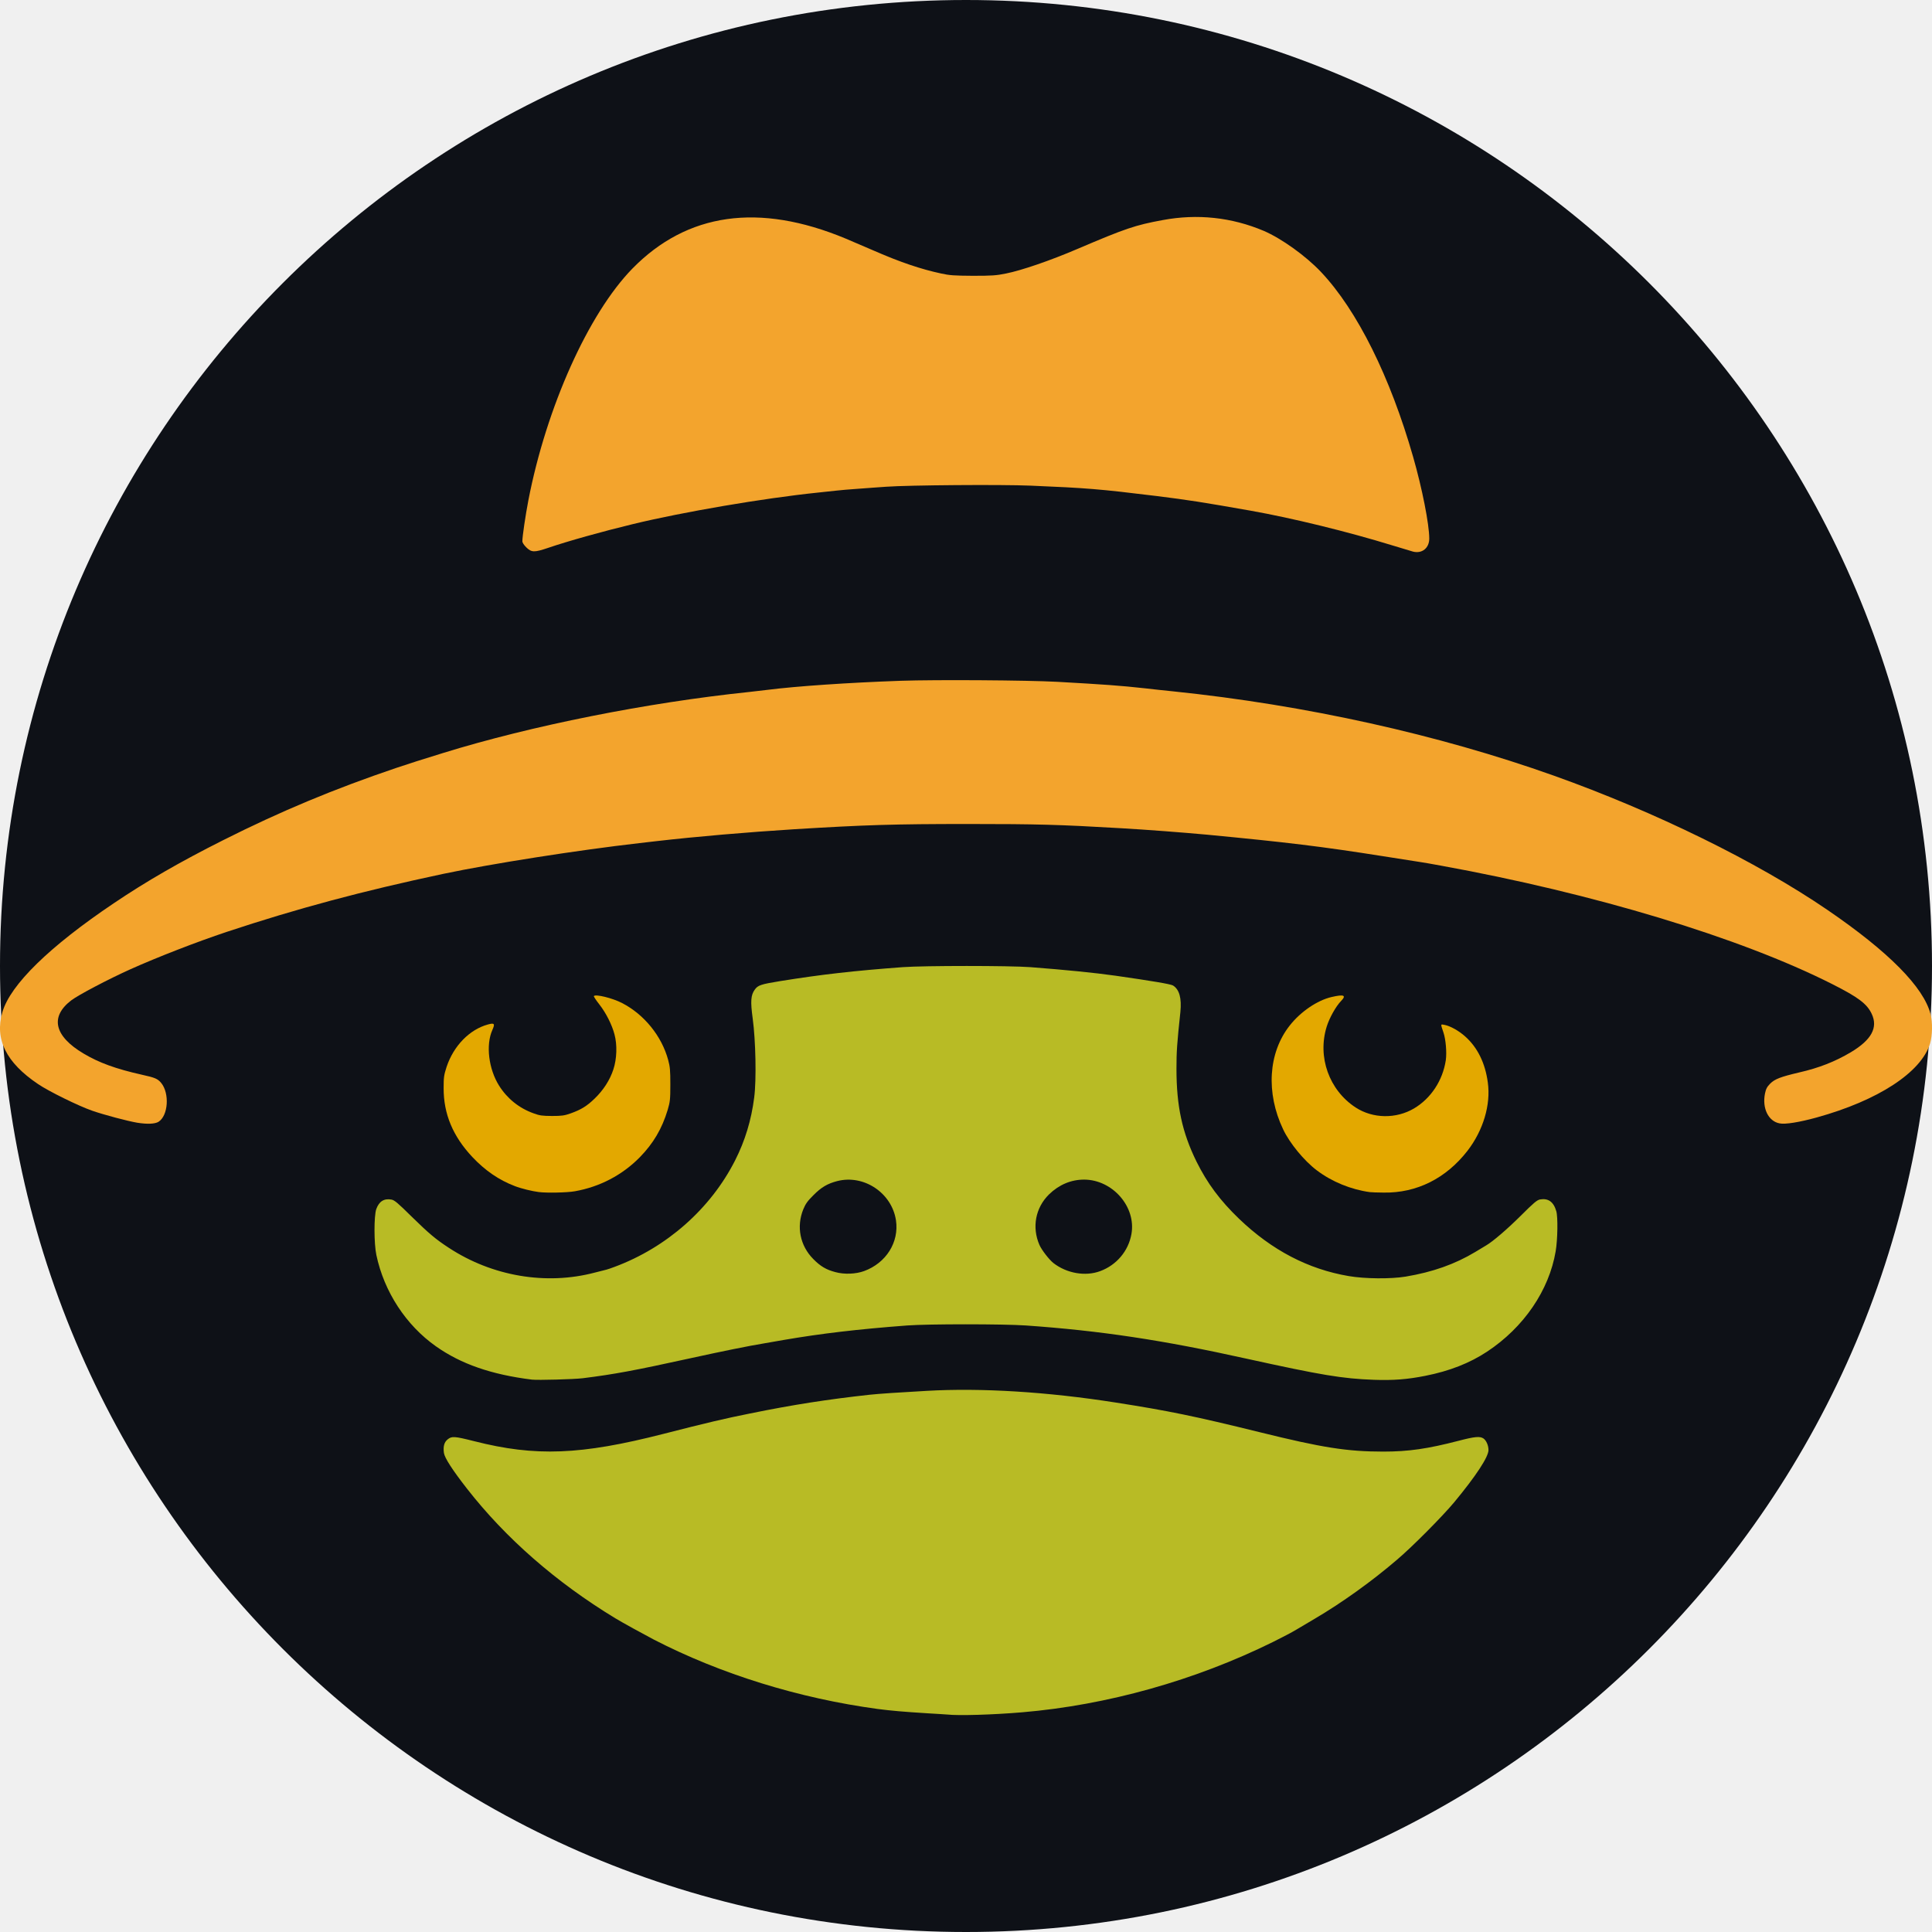
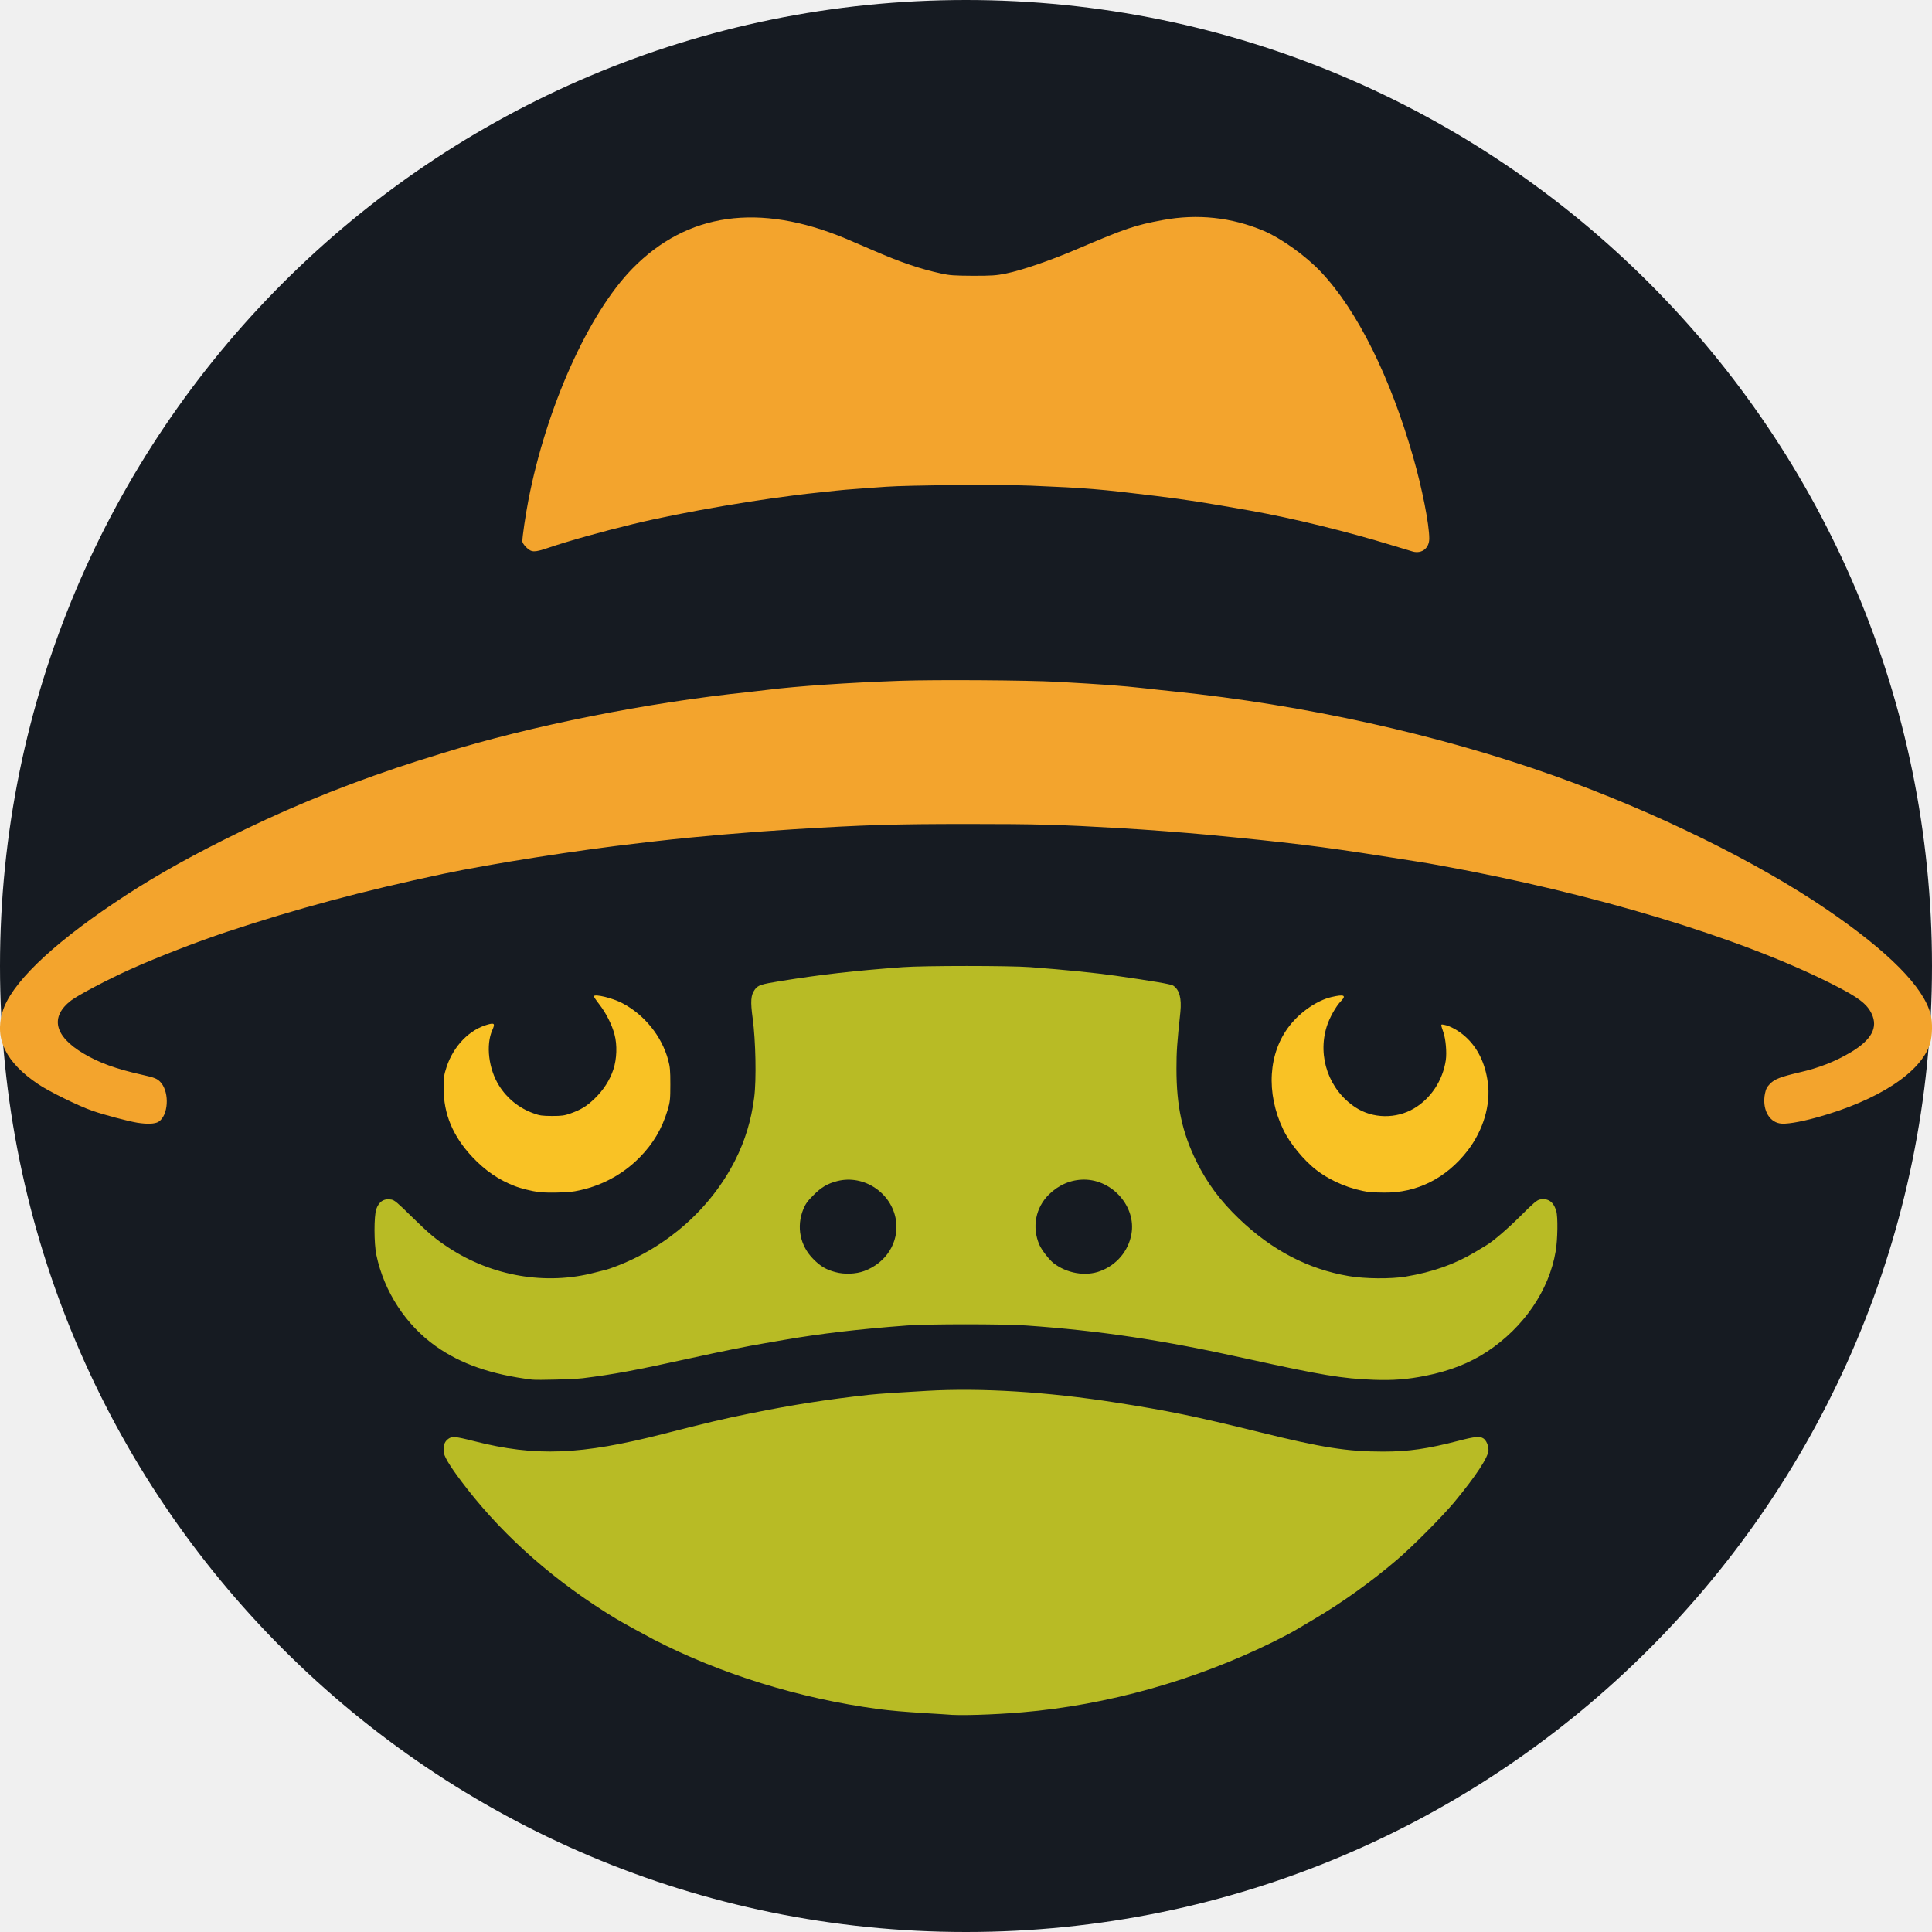
<svg xmlns="http://www.w3.org/2000/svg" viewBox="0 0 32 32" fill="none">
  <g clip-path="url(#clip0_3092_1065)">
-     <circle cx="16" cy="16" r="16" fill="#0E1117" />
+     <circle cx="16" cy="16" r="16" fill="#161B22" />
    <path d="M15.689 28.398C15.663 28.397 15.511 28.385 15.354 28.377C14.969 28.353 14.761 28.335 14.537 28.306C13.231 28.129 11.938 27.728 10.83 27.157C10.649 27.062 10.311 26.876 10.19 26.803C9.209 26.207 8.374 25.476 7.735 24.657C7.496 24.351 7.366 24.15 7.353 24.067C7.338 23.96 7.356 23.889 7.413 23.842C7.482 23.785 7.524 23.787 7.856 23.871C8.871 24.129 9.619 24.1 10.991 23.749C11.693 23.569 12.01 23.494 12.421 23.412C13.143 23.265 13.707 23.178 14.406 23.101C14.555 23.085 14.898 23.062 15.349 23.037C16.25 22.985 17.347 23.053 18.476 23.23C19.347 23.366 19.783 23.455 20.87 23.723C21.901 23.978 22.313 24.043 22.912 24.043C23.33 24.043 23.645 23.997 24.159 23.864C24.43 23.793 24.512 23.787 24.57 23.825C24.618 23.858 24.654 23.942 24.654 24.017C24.654 24.132 24.445 24.449 24.083 24.886C23.886 25.121 23.386 25.626 23.134 25.838C22.719 26.194 22.224 26.548 21.777 26.811C21.629 26.898 21.49 26.981 21.468 26.994C21.41 27.03 21.227 27.126 21.083 27.197C19.793 27.833 18.339 28.242 16.931 28.361C16.449 28.402 15.872 28.419 15.689 28.398Z" fill="#B8BB25" />
    <path d="M8.811 22.851C8.136 22.767 7.633 22.591 7.22 22.299C6.724 21.949 6.362 21.395 6.234 20.788C6.193 20.596 6.193 20.141 6.232 20.027C6.278 19.899 6.361 19.846 6.484 19.869C6.534 19.878 6.588 19.924 6.812 20.145C7.105 20.432 7.218 20.527 7.433 20.667C8.153 21.14 9.046 21.291 9.852 21.078C9.935 21.056 10.021 21.035 10.042 21.03C10.063 21.025 10.125 21.004 10.18 20.983C11.045 20.661 11.77 20.02 12.176 19.219C12.34 18.895 12.444 18.555 12.492 18.177C12.53 17.887 12.517 17.238 12.467 16.869C12.428 16.584 12.436 16.482 12.501 16.392C12.553 16.318 12.603 16.302 12.923 16.25C13.614 16.139 14.145 16.079 14.953 16.019C15.312 15.993 16.717 15.993 17.065 16.019C17.651 16.064 18.122 16.111 18.478 16.161C19.078 16.247 19.393 16.3 19.429 16.323C19.535 16.39 19.573 16.534 19.551 16.76C19.495 17.285 19.486 17.416 19.486 17.7C19.486 18.322 19.58 18.755 19.817 19.238C19.997 19.601 20.209 19.885 20.524 20.188C21.068 20.709 21.668 21.022 22.34 21.136C22.607 21.182 23.036 21.185 23.28 21.145C23.733 21.069 24.1 20.938 24.436 20.736C24.521 20.685 24.602 20.637 24.617 20.627C24.729 20.561 24.961 20.362 25.184 20.141C25.403 19.922 25.457 19.877 25.507 19.867C25.642 19.843 25.732 19.904 25.777 20.061C25.805 20.154 25.8 20.528 25.767 20.724C25.658 21.372 25.239 21.986 24.63 22.388C24.342 22.578 24.008 22.709 23.608 22.788C23.306 22.848 23.078 22.865 22.755 22.854C22.232 22.835 21.879 22.775 20.656 22.506C19.252 22.194 18.218 22.04 16.992 21.954C16.616 21.928 15.368 21.928 15.026 21.954C14.212 22.015 13.597 22.088 12.986 22.193C12.91 22.206 12.769 22.231 12.67 22.248C12.39 22.294 11.964 22.381 11.435 22.497C10.505 22.701 10.177 22.762 9.651 22.828C9.501 22.846 8.908 22.862 8.811 22.851ZM14.312 21.053C14.678 20.919 14.894 20.574 14.84 20.212C14.771 19.758 14.309 19.45 13.869 19.562C13.706 19.604 13.604 19.664 13.474 19.795C13.375 19.893 13.342 19.94 13.305 20.03C13.188 20.317 13.251 20.633 13.471 20.854C13.589 20.974 13.684 21.03 13.836 21.07C13.984 21.111 14.174 21.103 14.312 21.053ZM18.222 21.054C18.493 20.954 18.69 20.722 18.74 20.44C18.821 19.991 18.43 19.54 17.957 19.538C17.739 19.538 17.541 19.622 17.375 19.783C17.151 20.003 17.089 20.327 17.216 20.619C17.253 20.704 17.377 20.864 17.448 20.92C17.668 21.091 17.978 21.145 18.222 21.054Z" fill="#B8BB25" />
    <path d="M2.274 18.596C2.11 18.568 1.726 18.466 1.53 18.398C1.306 18.321 0.805 18.075 0.631 17.956C0.1 17.599 -0.092 17.211 0.04 16.763C0.172 16.309 0.821 15.676 1.884 14.961C2.422 14.598 2.982 14.275 3.698 13.915C4.648 13.437 5.538 13.066 6.561 12.72C6.812 12.636 6.947 12.593 7.342 12.471C8.8 12.02 10.718 11.637 12.411 11.461C12.505 11.451 12.64 11.434 12.712 11.426C13.195 11.365 14.043 11.307 14.916 11.276C15.502 11.256 17.012 11.266 17.511 11.293C18.292 11.337 18.551 11.355 18.968 11.401C19.088 11.415 19.298 11.438 19.431 11.451C21.62 11.677 23.821 12.165 25.736 12.847C27.415 13.446 29.099 14.272 30.271 15.073C31.283 15.765 31.86 16.349 31.976 16.796C32.012 16.933 32.007 17.153 31.968 17.284C31.821 17.762 31.107 18.228 30.09 18.509C29.804 18.588 29.568 18.626 29.477 18.607C29.29 18.573 29.184 18.357 29.234 18.111C29.25 18.035 29.267 18.002 29.32 17.948C29.397 17.872 29.491 17.836 29.8 17.763C30.126 17.689 30.394 17.584 30.658 17.427C30.998 17.223 31.109 17.02 31.001 16.792C30.923 16.626 30.778 16.517 30.344 16.298C28.824 15.53 26.395 14.796 23.857 14.336C23.723 14.311 23.572 14.285 23.523 14.278C23.474 14.27 23.196 14.227 22.905 14.181C21.878 14.019 21.33 13.953 19.993 13.825C19.602 13.789 18.992 13.742 18.569 13.718C17.544 13.658 17.179 13.648 16.039 13.648C14.799 13.648 14.332 13.663 13.167 13.734C12.373 13.784 11.532 13.856 10.873 13.932C10.801 13.94 10.673 13.955 10.588 13.965C9.565 14.082 8.144 14.305 7.341 14.474C5.995 14.76 4.916 15.05 3.755 15.435C3.26 15.6 2.608 15.853 2.16 16.054C1.791 16.22 1.295 16.481 1.179 16.57C0.824 16.842 0.899 17.162 1.384 17.45C1.639 17.602 1.919 17.704 2.347 17.8C2.569 17.849 2.611 17.867 2.669 17.936C2.811 18.108 2.787 18.479 2.625 18.581C2.565 18.617 2.438 18.622 2.274 18.596Z" fill="#F3A42D" />
    <path d="M23.406 9.137C23.389 9.132 23.237 9.087 23.067 9.035C22.313 8.803 21.402 8.581 20.717 8.459C19.893 8.314 19.692 8.283 19.159 8.216C18.204 8.099 18.005 8.083 17.075 8.044C16.579 8.023 15.046 8.035 14.677 8.062C14.547 8.07 14.338 8.087 14.208 8.096C14.079 8.104 13.916 8.119 13.845 8.127C13.774 8.135 13.64 8.15 13.546 8.159C12.646 8.252 11.316 8.479 10.486 8.68C9.98 8.802 9.397 8.965 9.074 9.076C8.849 9.152 8.804 9.15 8.719 9.068C8.677 9.027 8.652 8.988 8.652 8.964C8.652 8.884 8.704 8.534 8.751 8.289C9.05 6.744 9.746 5.195 10.474 4.449C11.382 3.522 12.571 3.355 14.003 3.95C14.139 4.007 14.358 4.101 14.491 4.159C14.908 4.341 15.255 4.459 15.588 4.53C15.728 4.561 15.802 4.566 16.114 4.568C16.431 4.568 16.502 4.563 16.663 4.53C16.923 4.478 17.395 4.316 17.846 4.123C18.64 3.784 18.802 3.729 19.259 3.645C19.832 3.538 20.399 3.599 20.93 3.823C21.226 3.95 21.631 4.24 21.883 4.508C22.481 5.143 23.027 6.243 23.406 7.568C23.555 8.087 23.673 8.685 23.673 8.92C23.673 9.077 23.555 9.173 23.406 9.137Z" fill="#F3A42D" />
-     <path d="M8.923 19.744C8.816 19.731 8.627 19.685 8.526 19.645C8.264 19.545 8.036 19.389 7.823 19.163C7.502 18.821 7.346 18.45 7.348 18.021C7.348 17.842 7.353 17.807 7.398 17.668C7.514 17.322 7.777 17.052 8.08 16.969C8.189 16.939 8.202 16.954 8.155 17.06C8.044 17.307 8.093 17.707 8.267 17.983C8.402 18.197 8.599 18.355 8.837 18.44C8.938 18.478 8.983 18.483 9.143 18.484C9.304 18.484 9.348 18.478 9.452 18.441C9.623 18.38 9.718 18.322 9.846 18.199C9.993 18.058 10.102 17.889 10.159 17.714C10.217 17.54 10.225 17.306 10.178 17.133C10.137 16.975 10.037 16.776 9.926 16.635C9.872 16.567 9.833 16.506 9.836 16.499C9.859 16.461 10.146 16.531 10.304 16.614C10.668 16.801 10.96 17.16 11.067 17.556C11.098 17.669 11.103 17.731 11.103 17.963C11.103 18.212 11.098 18.25 11.059 18.383C10.964 18.697 10.821 18.939 10.595 19.17C10.305 19.464 9.934 19.658 9.522 19.731C9.395 19.754 9.053 19.761 8.923 19.744Z" fill="#E3A800" />
-     <path d="M22.686 19.745C22.376 19.702 22.059 19.573 21.811 19.385C21.601 19.227 21.361 18.935 21.253 18.706C20.965 18.101 21.006 17.438 21.361 16.987C21.54 16.758 21.817 16.569 22.054 16.514C22.26 16.466 22.305 16.484 22.212 16.58C22.127 16.667 22.02 16.858 21.975 17.002C21.817 17.506 22.014 18.056 22.453 18.343C22.738 18.529 23.123 18.535 23.421 18.359C23.701 18.193 23.896 17.896 23.947 17.561C23.965 17.433 23.947 17.216 23.908 17.101C23.859 16.955 23.857 16.962 23.925 16.975C24.023 16.994 24.163 17.073 24.267 17.166C24.473 17.349 24.6 17.608 24.643 17.93C24.694 18.298 24.567 18.723 24.306 19.061C23.951 19.518 23.465 19.762 22.918 19.753C22.816 19.753 22.712 19.748 22.686 19.745Z" fill="#E3A800" />
+     <path d="M8.923 19.744C8.816 19.731 8.627 19.685 8.526 19.645C8.264 19.545 8.036 19.389 7.823 19.163C7.502 18.821 7.346 18.45 7.348 18.021C7.348 17.842 7.353 17.807 7.398 17.668C7.514 17.322 7.777 17.052 8.08 16.969C8.189 16.939 8.202 16.954 8.155 17.06C8.044 17.307 8.093 17.707 8.267 17.983C8.402 18.197 8.599 18.355 8.837 18.44C8.938 18.478 8.983 18.483 9.143 18.484C9.304 18.484 9.348 18.478 9.452 18.441C9.623 18.38 9.718 18.322 9.846 18.199C9.993 18.058 10.102 17.889 10.159 17.714C10.217 17.54 10.225 17.306 10.178 17.133C10.137 16.975 10.037 16.776 9.926 16.635C9.872 16.567 9.833 16.506 9.836 16.499C9.859 16.461 10.146 16.531 10.304 16.614C10.668 16.801 10.96 17.16 11.067 17.556C11.098 17.669 11.103 17.731 11.103 17.963C11.103 18.212 11.098 18.25 11.059 18.383C10.964 18.697 10.821 18.939 10.595 19.17C10.305 19.464 9.934 19.658 9.522 19.731C9.395 19.754 9.053 19.761 8.923 19.744Z" fill="#F9C225" />
+     <path d="M22.686 19.745C22.376 19.702 22.059 19.573 21.811 19.385C21.601 19.227 21.361 18.935 21.253 18.706C20.965 18.101 21.006 17.438 21.361 16.987C21.54 16.758 21.817 16.569 22.054 16.514C22.26 16.466 22.305 16.484 22.212 16.58C22.127 16.667 22.02 16.858 21.975 17.002C21.817 17.506 22.014 18.056 22.453 18.343C22.738 18.529 23.123 18.535 23.421 18.359C23.701 18.193 23.896 17.896 23.947 17.561C23.965 17.433 23.947 17.216 23.908 17.101C23.859 16.955 23.857 16.962 23.925 16.975C24.023 16.994 24.163 17.073 24.267 17.166C24.473 17.349 24.6 17.608 24.643 17.93C24.694 18.298 24.567 18.723 24.306 19.061C23.951 19.518 23.465 19.762 22.918 19.753C22.816 19.753 22.712 19.748 22.686 19.745Z" fill="#F9C225" />
  </g>
  <defs>
    <clipPath id="clip0_3092_1065">
      <rect width="32" height="32" fill="white" />
    </clipPath>
  </defs>
</svg>
